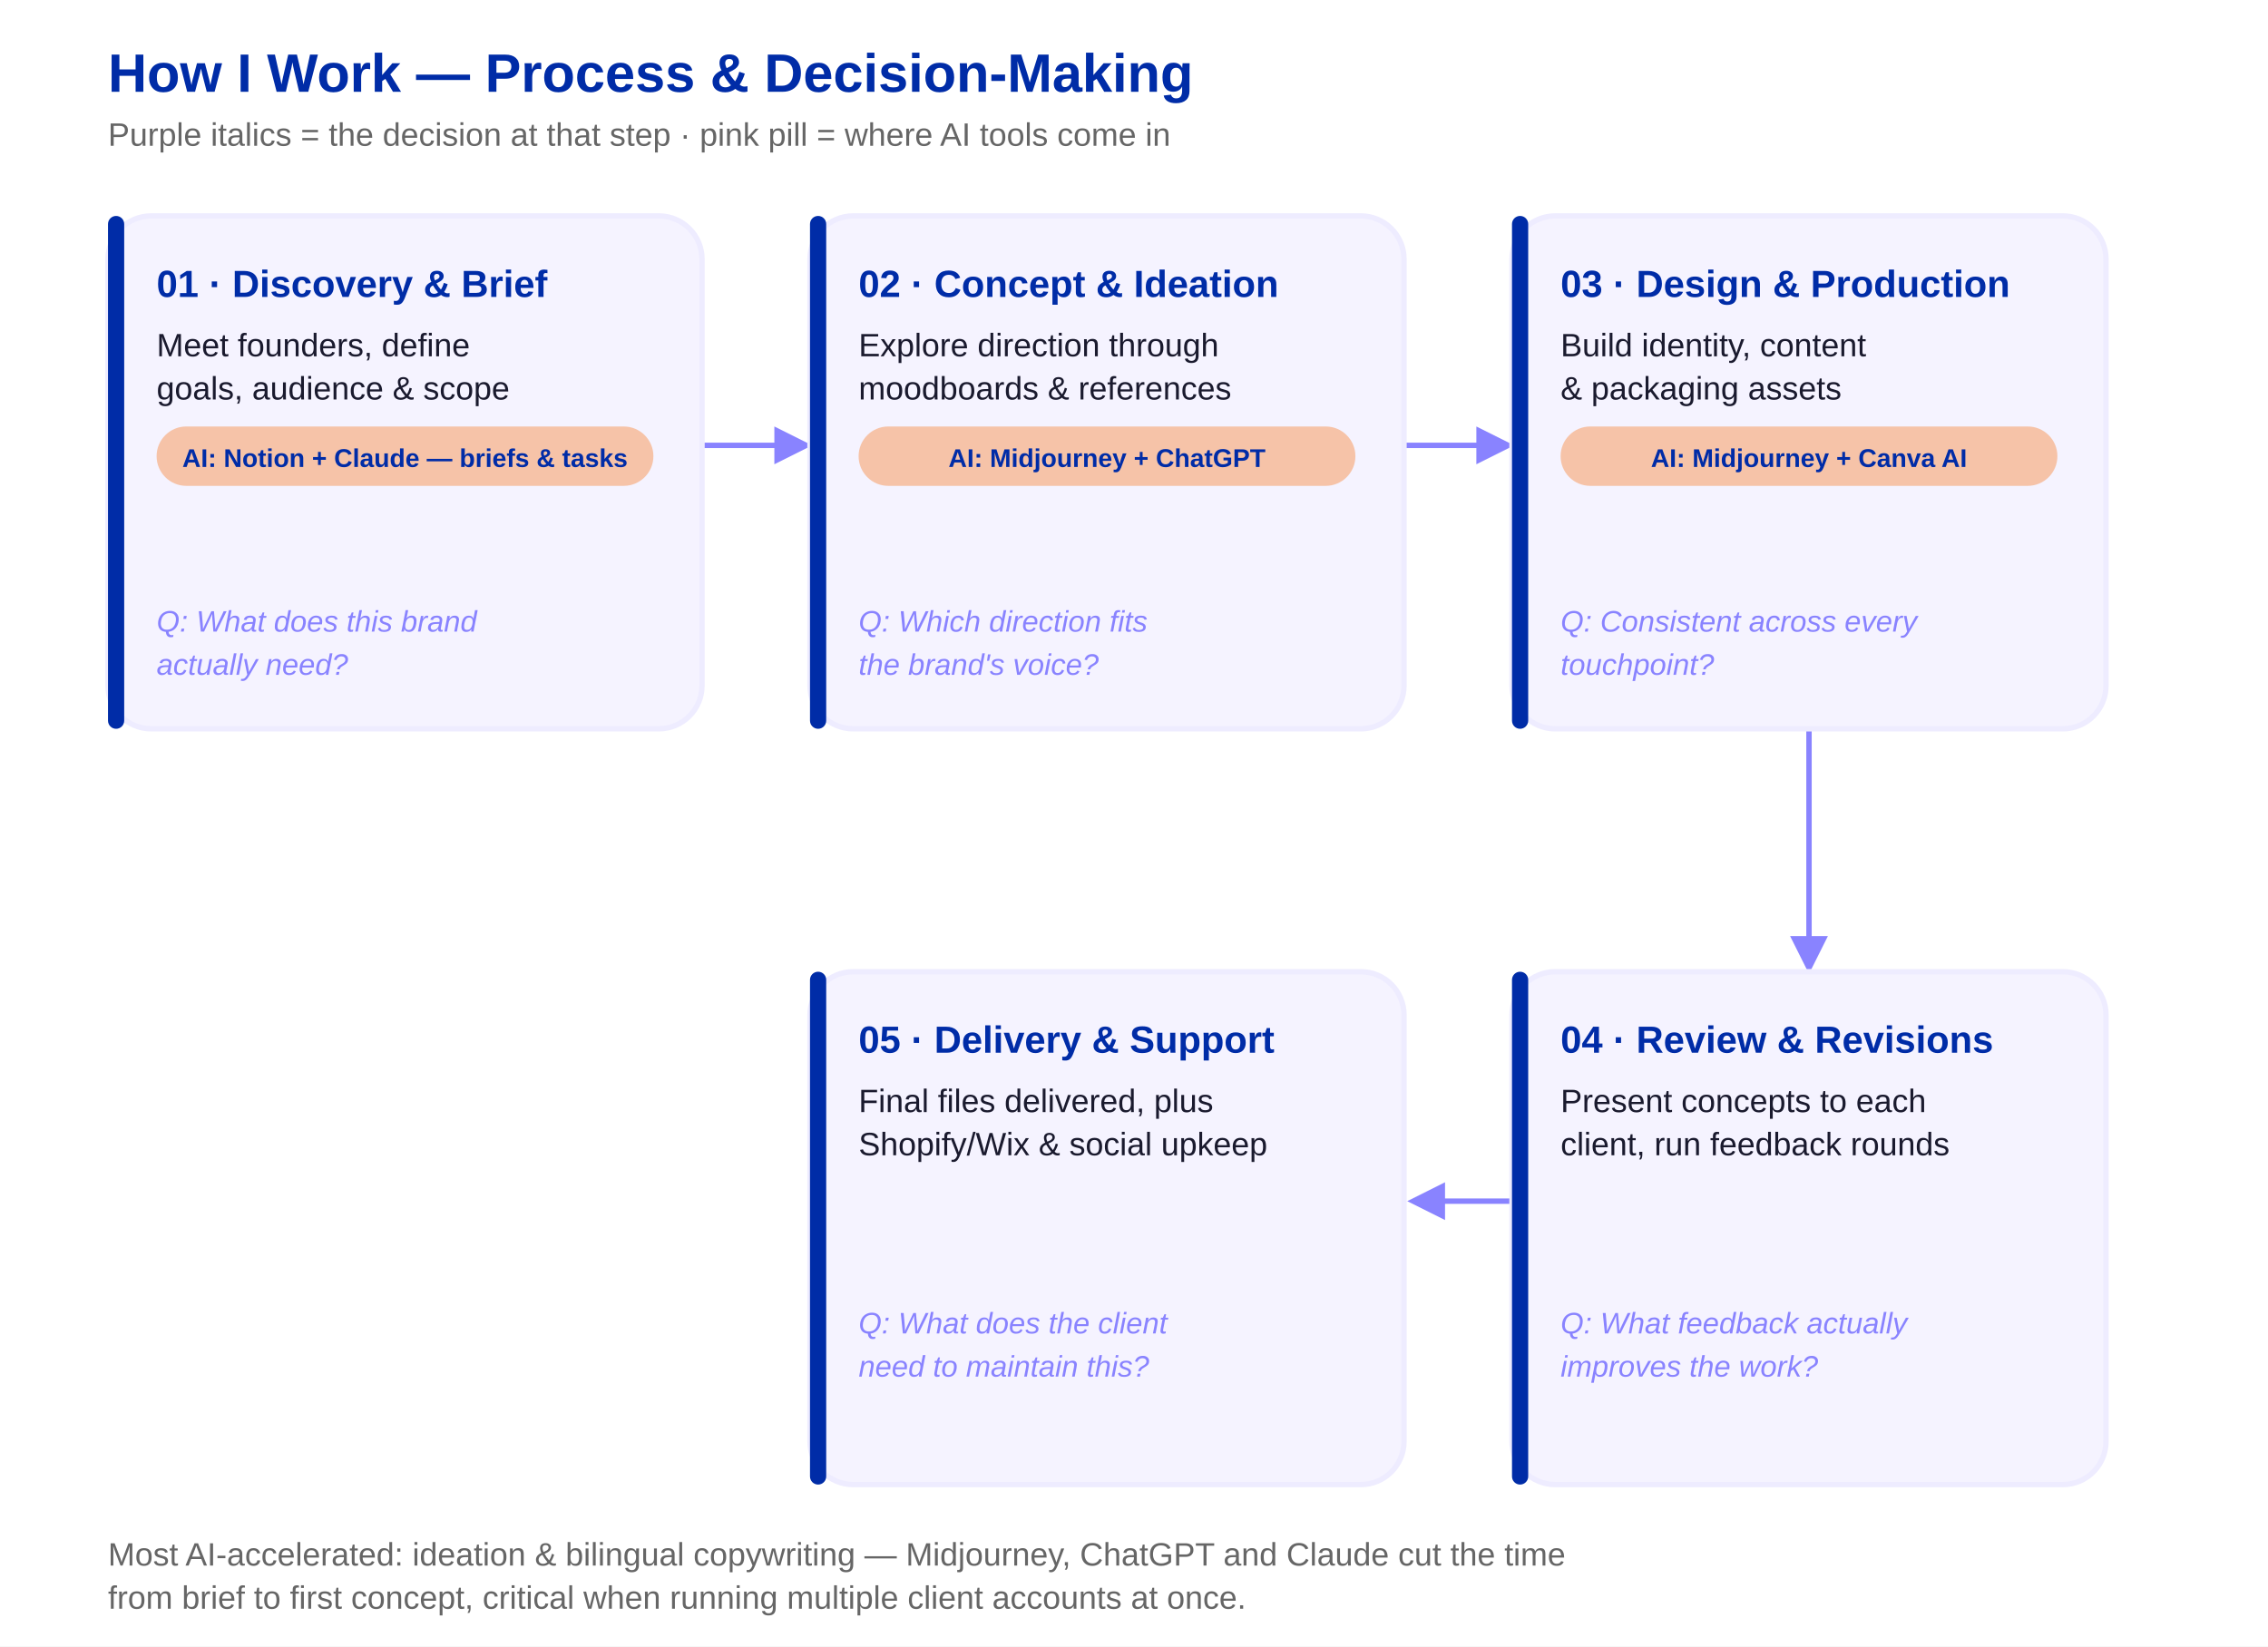
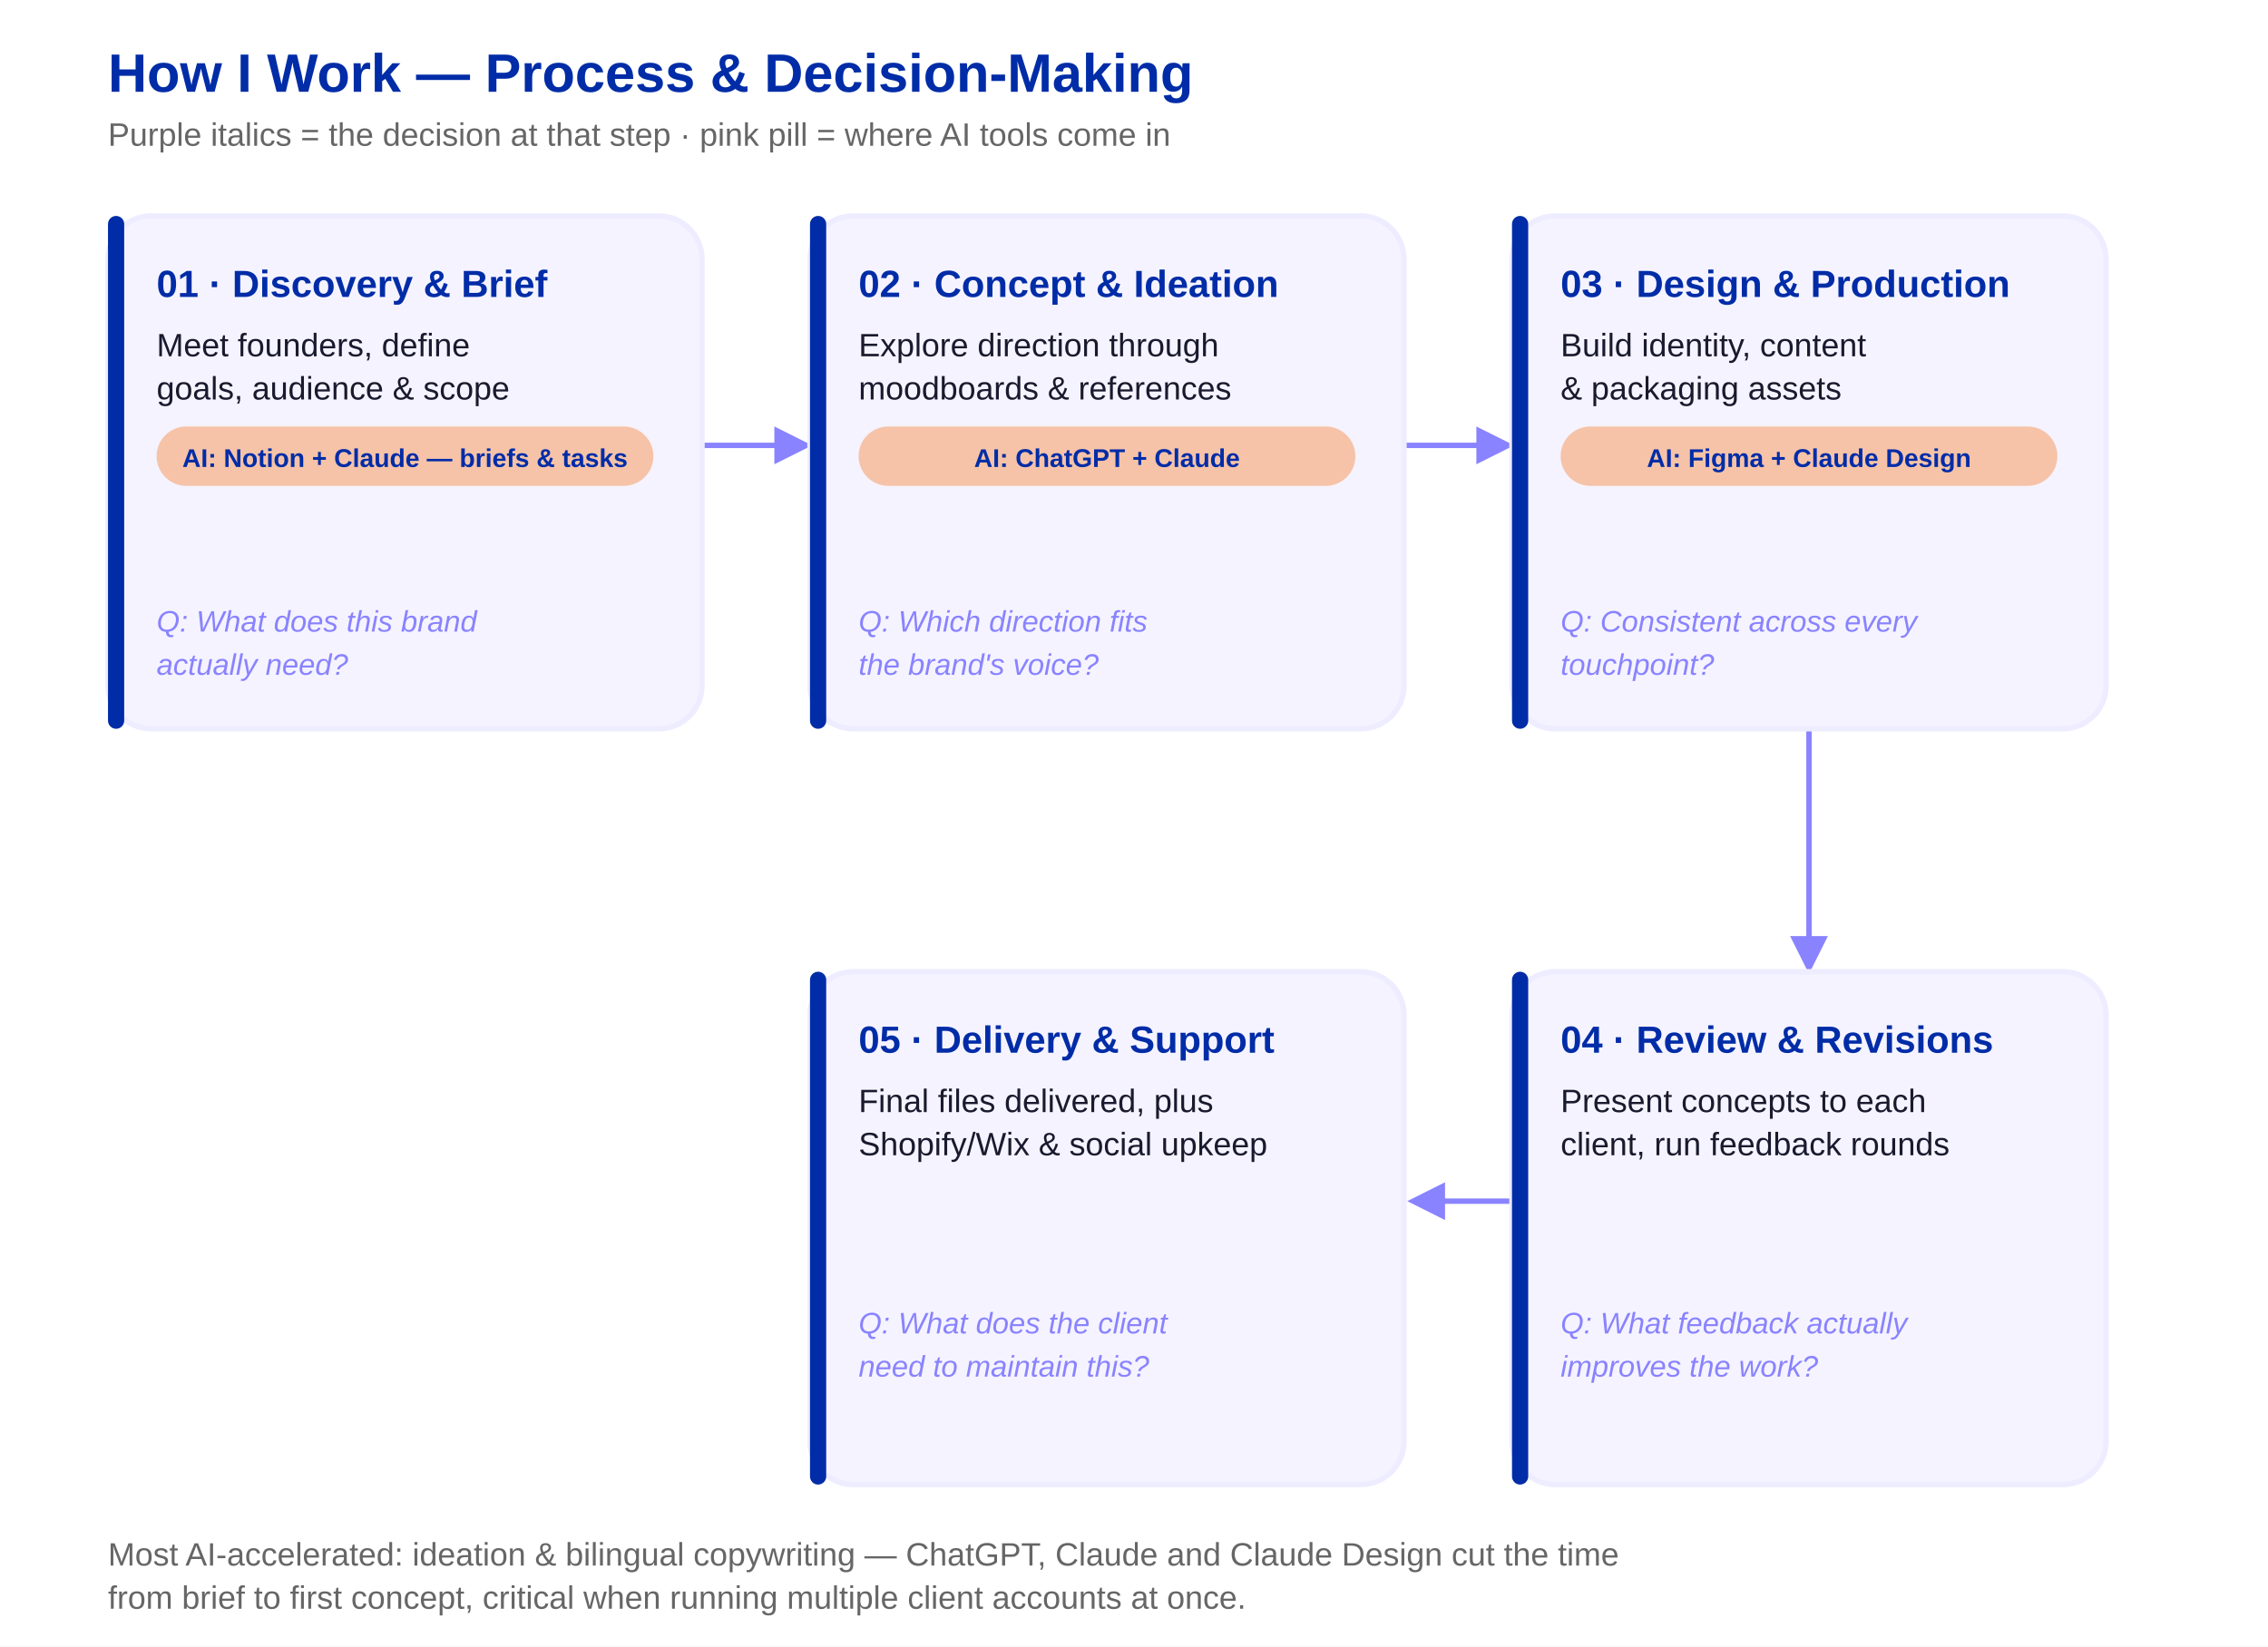
<svg xmlns="http://www.w3.org/2000/svg" viewBox="0 0 840 610" role="img">
  <defs>
    <marker id="arrow" viewBox="0 0 10 10" refX="8" refY="5" markerWidth="7" markerHeight="7" orient="auto-start-reverse">
      <path d="M0,0 L10,5 L0,10 z" fill="#8983ff" />
    </marker>
  </defs>
  <rect x="0" y="0" width="840" height="610" fill="#ffffff" />
  <text x="40" y="34" font-family="Arial, sans-serif" font-size="20" font-weight="800" fill="#002ca7">How I Work — Process &amp; Decision-Making</text>
  <text x="40" y="54" font-family="Arial, sans-serif" font-size="12" fill="#666">Purple italics = the decision at that step · pink pill = where AI tools come in</text>
  <line x1="260" y1="165" x2="298" y2="165" stroke="#8983ff" stroke-width="2" marker-end="url(#arrow)" />
  <line x1="520" y1="165" x2="558" y2="165" stroke="#8983ff" stroke-width="2" marker-end="url(#arrow)" />
  <line x1="670" y1="260" x2="670" y2="358" stroke="#8983ff" stroke-width="2" marker-end="url(#arrow)" />
  <line x1="560" y1="445" x2="524" y2="445" stroke="#8983ff" stroke-width="2" marker-end="url(#arrow)" />
  <g>
    <rect x="40" y="80" width="220" height="190" rx="16" fill="#f5f3ff" stroke="#eeecff" stroke-width="2" />
    <rect x="40" y="80" width="6" height="190" rx="3" fill="#002ca7" />
    <text x="58" y="110" font-family="Arial, sans-serif" font-size="14" font-weight="700" fill="#002ca7">01 · Discovery &amp; Brief</text>
    <text x="58" y="132" font-family="Arial, sans-serif" font-size="12" fill="#1a1a2e">Meet founders, define</text>
    <text x="58" y="148" font-family="Arial, sans-serif" font-size="12" fill="#1a1a2e">goals, audience &amp; scope</text>
    <rect x="58" y="158" width="184" height="22" rx="11" fill="#f6c3a8" />
    <text x="150" y="173" font-family="Arial, sans-serif" font-size="9.5" font-weight="700" fill="#002ca7" text-anchor="middle">AI: Notion + Claude — briefs &amp; tasks</text>
    <text x="58" y="234" font-family="Arial, sans-serif" font-size="11" font-style="italic" fill="#8983ff">Q: What does this brand</text>
    <text x="58" y="250" font-family="Arial, sans-serif" font-size="11" font-style="italic" fill="#8983ff">actually need?</text>
  </g>
  <g>
    <rect x="300" y="80" width="220" height="190" rx="16" fill="#f5f3ff" stroke="#eeecff" stroke-width="2" />
    <rect x="300" y="80" width="6" height="190" rx="3" fill="#002ca7" />
    <text x="318" y="110" font-family="Arial, sans-serif" font-size="14" font-weight="700" fill="#002ca7">02 · Concept &amp; Ideation</text>
    <text x="318" y="132" font-family="Arial, sans-serif" font-size="12" fill="#1a1a2e">Explore direction through</text>
    <text x="318" y="148" font-family="Arial, sans-serif" font-size="12" fill="#1a1a2e">moodboards &amp; references</text>
    <rect x="318" y="158" width="184" height="22" rx="11" fill="#f6c3a8" />
-     <text x="410" y="173" font-family="Arial, sans-serif" font-size="9.5" font-weight="700" fill="#002ca7" text-anchor="middle">AI: Midjourney + ChatGPT</text>
+     <text x="410" y="173" font-family="Arial, sans-serif" font-size="9.5" font-weight="700" fill="#002ca7" text-anchor="middle">AI: ChatGPT + Claude</text>
    <text x="318" y="234" font-family="Arial, sans-serif" font-size="11" font-style="italic" fill="#8983ff">Q: Which direction fits</text>
    <text x="318" y="250" font-family="Arial, sans-serif" font-size="11" font-style="italic" fill="#8983ff">the brand's voice?</text>
  </g>
  <g>
    <rect x="560" y="80" width="220" height="190" rx="16" fill="#f5f3ff" stroke="#eeecff" stroke-width="2" />
    <rect x="560" y="80" width="6" height="190" rx="3" fill="#002ca7" />
    <text x="578" y="110" font-family="Arial, sans-serif" font-size="14" font-weight="700" fill="#002ca7">03 · Design &amp; Production</text>
    <text x="578" y="132" font-family="Arial, sans-serif" font-size="12" fill="#1a1a2e">Build identity, content</text>
    <text x="578" y="148" font-family="Arial, sans-serif" font-size="12" fill="#1a1a2e">&amp; packaging assets</text>
    <rect x="578" y="158" width="184" height="22" rx="11" fill="#f6c3a8" />
-     <text x="670" y="173" font-family="Arial, sans-serif" font-size="9.5" font-weight="700" fill="#002ca7" text-anchor="middle">AI: Midjourney + Canva AI</text>
+     <text x="670" y="173" font-family="Arial, sans-serif" font-size="9.5" font-weight="700" fill="#002ca7" text-anchor="middle">AI: Figma + Claude Design</text>
    <text x="578" y="234" font-family="Arial, sans-serif" font-size="11" font-style="italic" fill="#8983ff">Q: Consistent across every</text>
    <text x="578" y="250" font-family="Arial, sans-serif" font-size="11" font-style="italic" fill="#8983ff">touchpoint?</text>
  </g>
  <g>
    <rect x="560" y="360" width="220" height="190" rx="16" fill="#f5f3ff" stroke="#eeecff" stroke-width="2" />
    <rect x="560" y="360" width="6" height="190" rx="3" fill="#002ca7" />
    <text x="578" y="390" font-family="Arial, sans-serif" font-size="14" font-weight="700" fill="#002ca7">04 · Review &amp; Revisions</text>
    <text x="578" y="412" font-family="Arial, sans-serif" font-size="12" fill="#1a1a2e">Present concepts to each</text>
    <text x="578" y="428" font-family="Arial, sans-serif" font-size="12" fill="#1a1a2e">client, run feedback rounds</text>
    <text x="578" y="494" font-family="Arial, sans-serif" font-size="11" font-style="italic" fill="#8983ff">Q: What feedback actually</text>
    <text x="578" y="510" font-family="Arial, sans-serif" font-size="11" font-style="italic" fill="#8983ff">improves the work?</text>
  </g>
  <g>
    <rect x="300" y="360" width="220" height="190" rx="16" fill="#f5f3ff" stroke="#eeecff" stroke-width="2" />
    <rect x="300" y="360" width="6" height="190" rx="3" fill="#002ca7" />
    <text x="318" y="390" font-family="Arial, sans-serif" font-size="14" font-weight="700" fill="#002ca7">05 · Delivery &amp; Support</text>
    <text x="318" y="412" font-family="Arial, sans-serif" font-size="12" fill="#1a1a2e">Final files delivered, plus</text>
    <text x="318" y="428" font-family="Arial, sans-serif" font-size="12" fill="#1a1a2e">Shopify/Wix &amp; social upkeep</text>
    <text x="318" y="494" font-family="Arial, sans-serif" font-size="11" font-style="italic" fill="#8983ff">Q: What does the client</text>
    <text x="318" y="510" font-family="Arial, sans-serif" font-size="11" font-style="italic" fill="#8983ff">need to maintain this?</text>
  </g>
-   <text x="40" y="580" font-family="Arial, sans-serif" font-size="12" fill="#666">Most AI-accelerated: ideation &amp; bilingual copywriting — Midjourney, ChatGPT and Claude cut the time</text>
+   <text x="40" y="580" font-family="Arial, sans-serif" font-size="12" fill="#666">Most AI-accelerated: ideation &amp; bilingual copywriting — ChatGPT, Claude and Claude Design cut the time</text>
  <text x="40" y="596" font-family="Arial, sans-serif" font-size="12" fill="#666">from brief to first concept, critical when running multiple client accounts at once.</text>
</svg>
